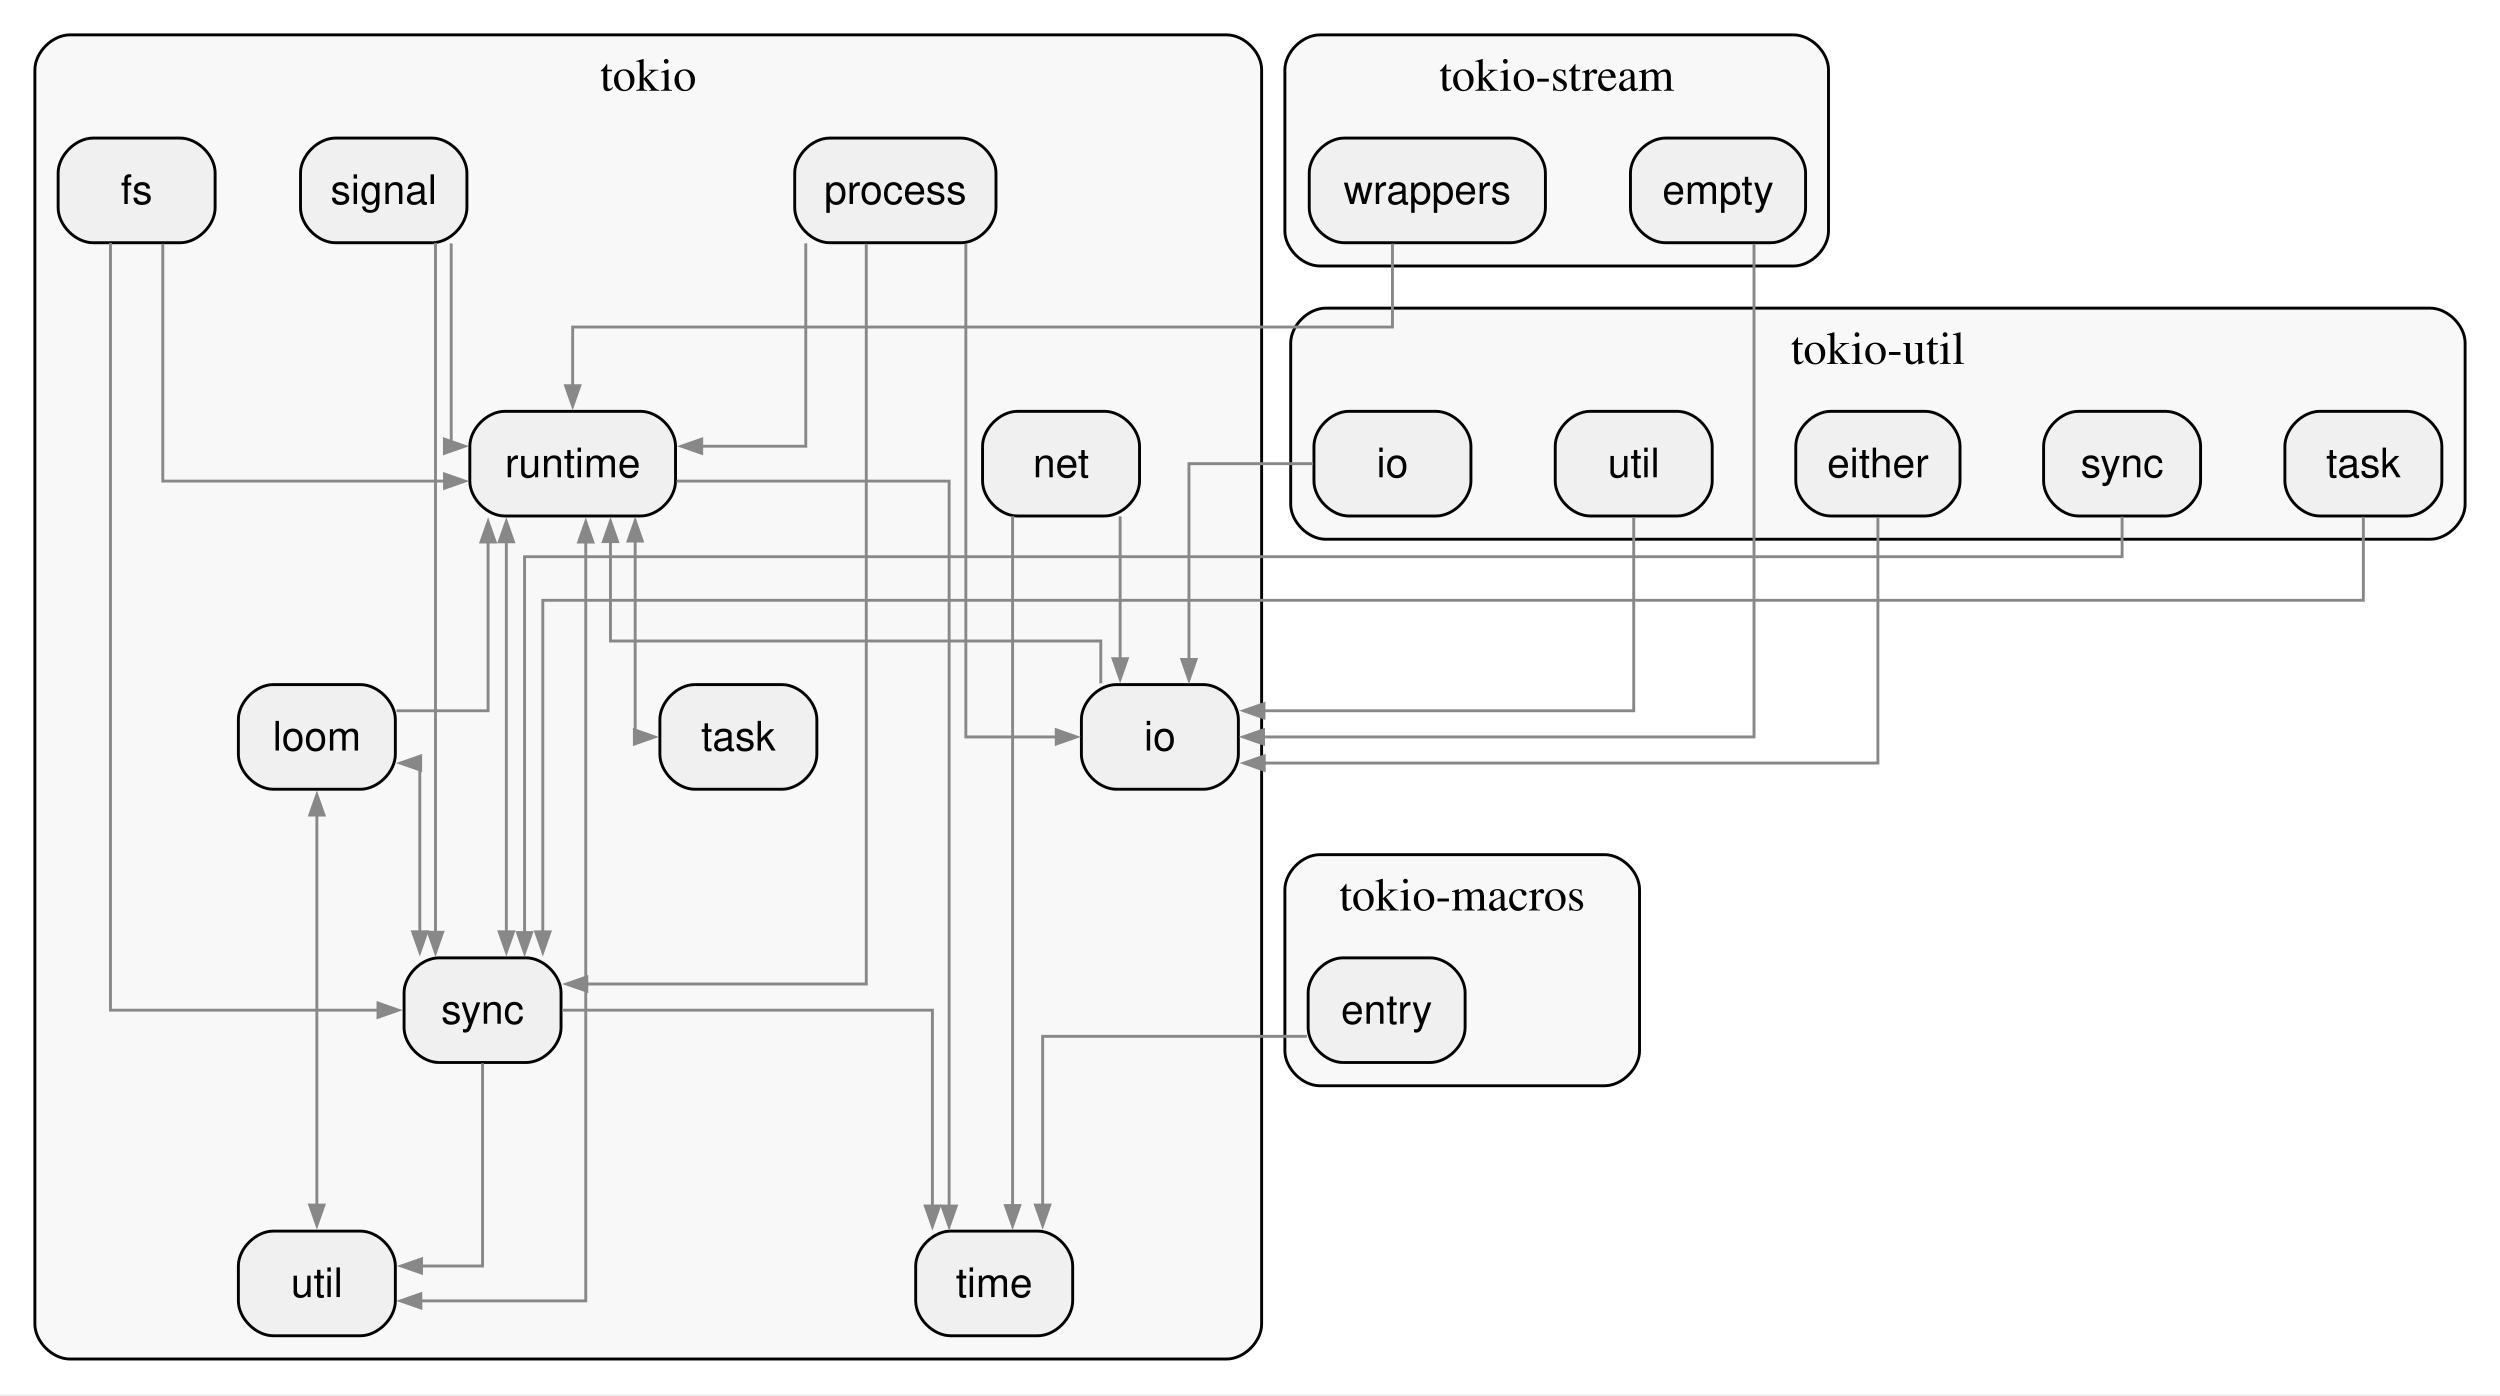
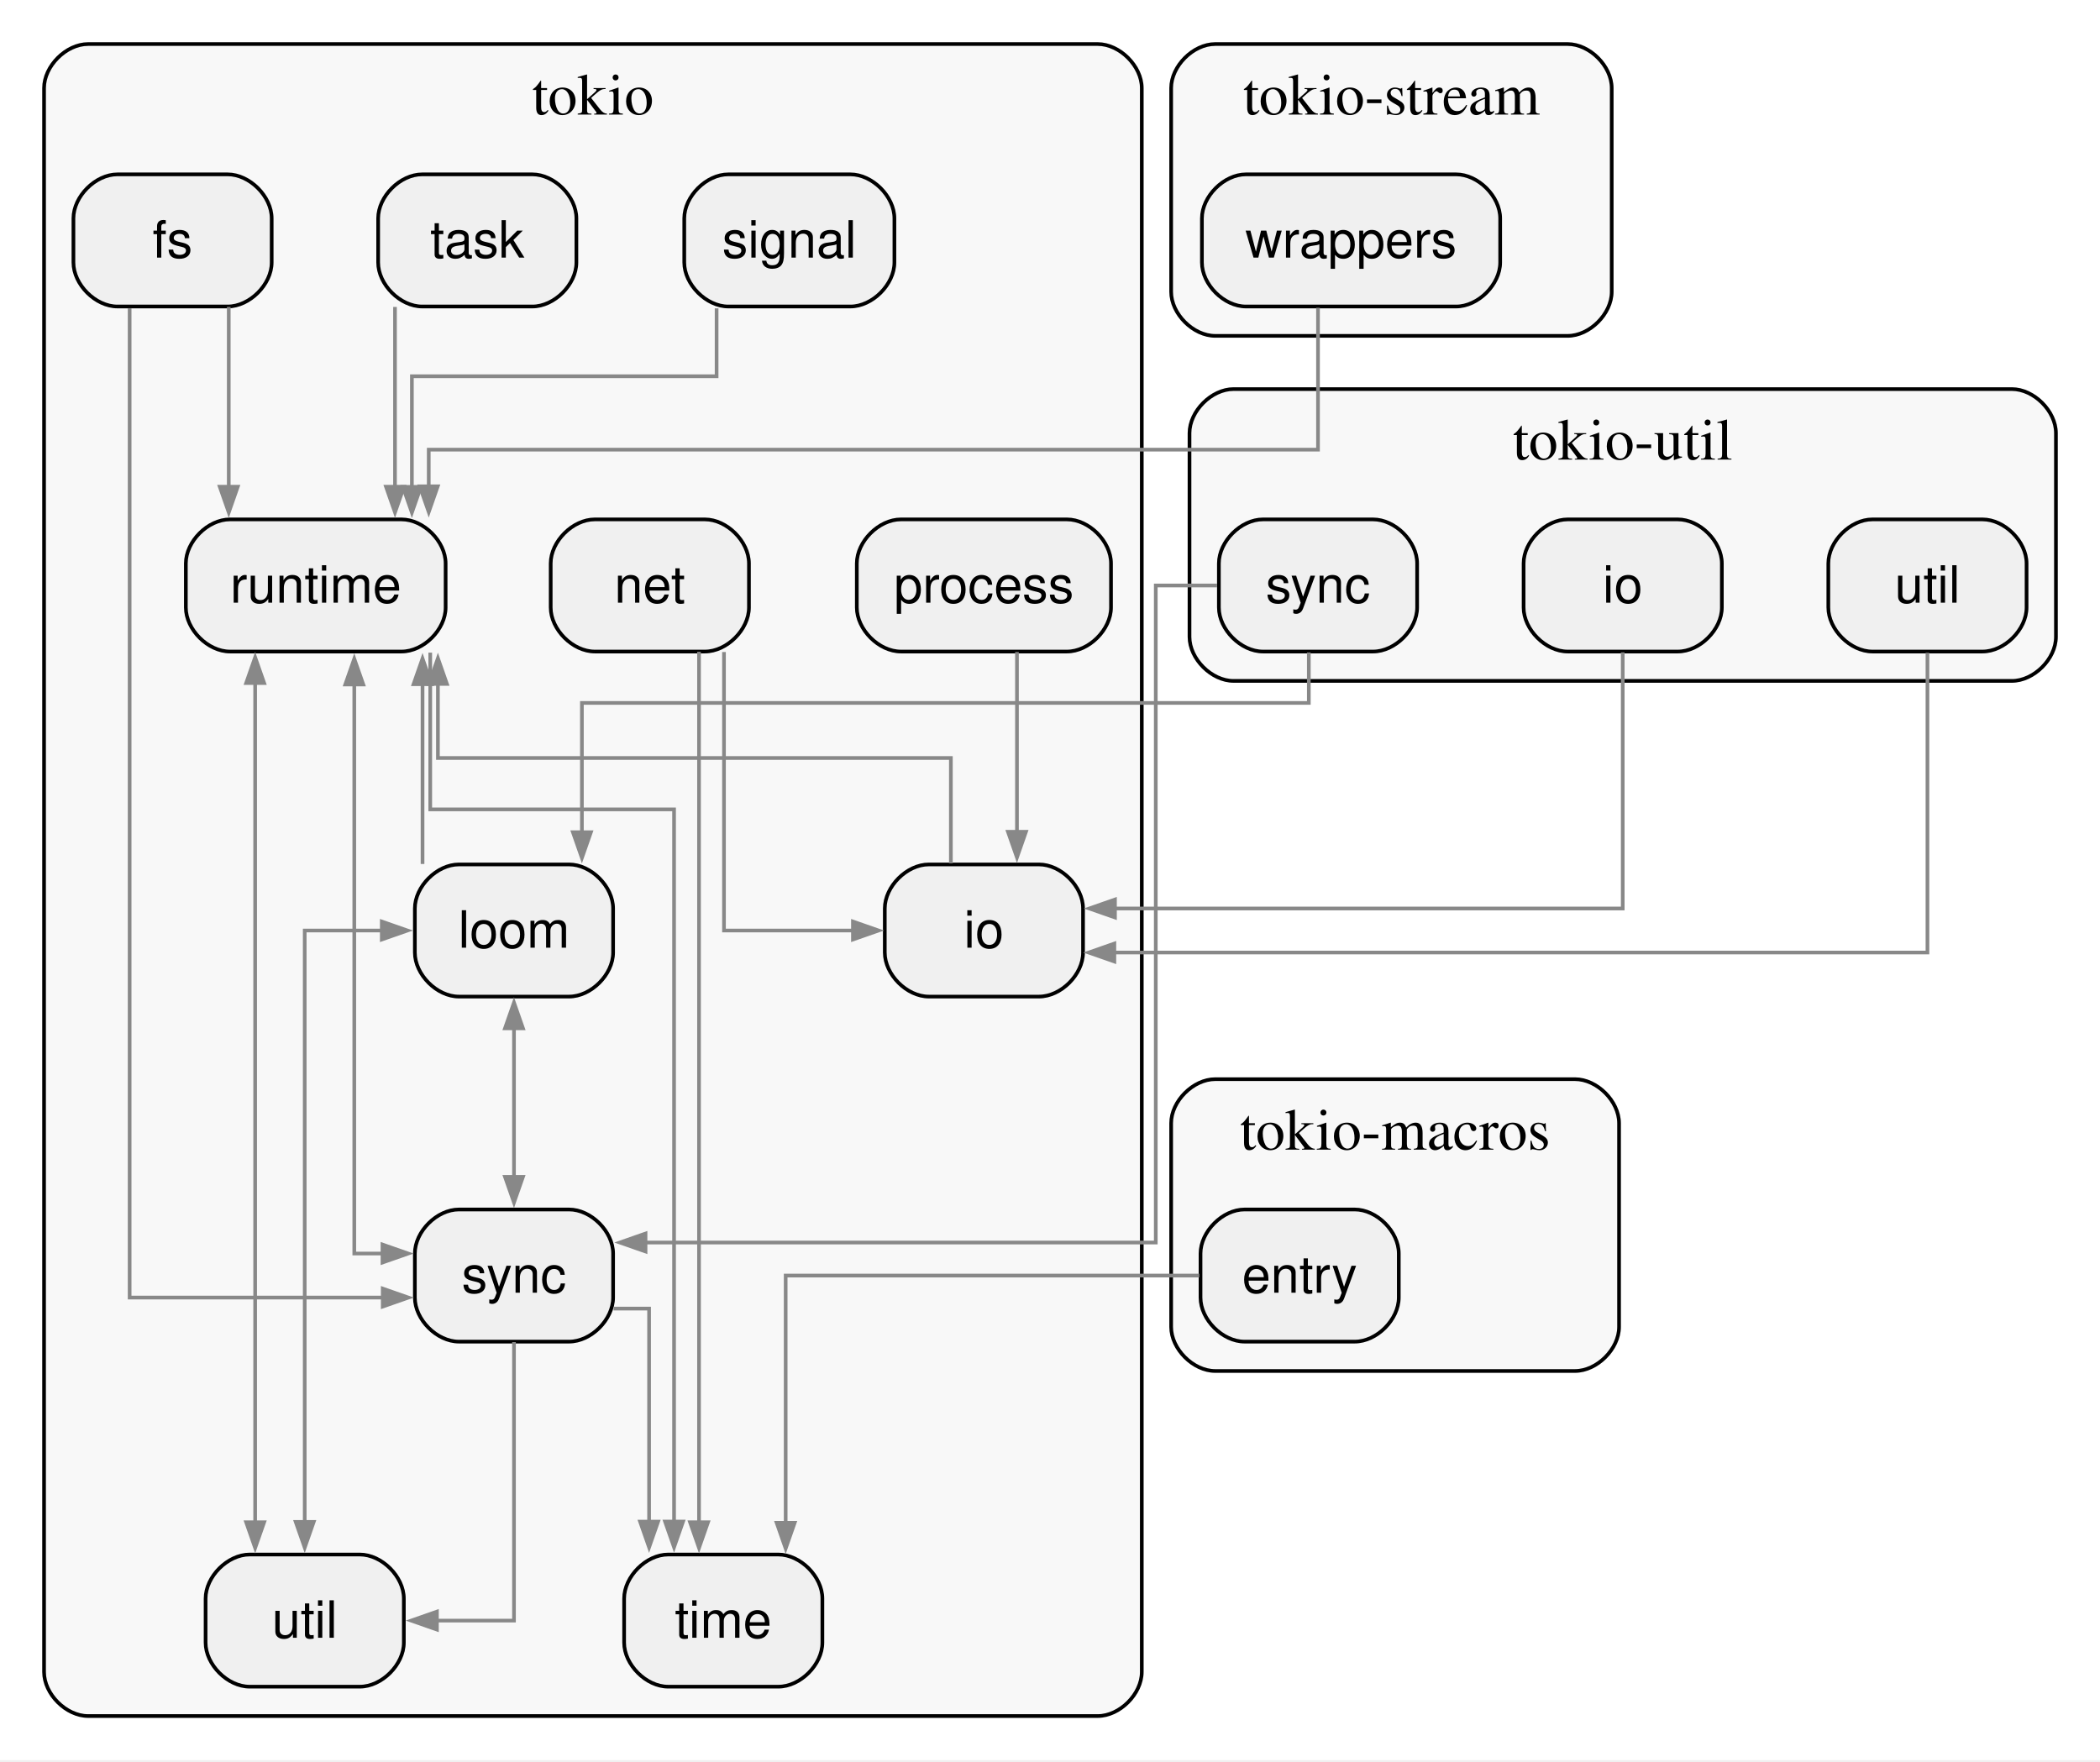
- <svg xmlns="http://www.w3.org/2000/svg" width="860pt" height="480pt" viewBox="0.00 0.00 860.00 480.00">
+ <svg xmlns="http://www.w3.org/2000/svg" width="572pt" height="480pt" viewBox="0.00 0.00 572.00 480.00">
  <g id="graph0" class="graph" transform="scale(1 1) rotate(0) translate(4 475.5)">
-     <polygon fill="white" stroke="none" points="-4,4 -4,-475.5 856,-475.5 856,4 -4,4" />
+     <polygon fill="white" stroke="none" points="-4,4 -4,-475.5 568,-475.5 568,4 -4,4" />
    <g id="clust1" class="cluster">
-       <path fill="#f8f8f8" stroke="black" d="M20,-8C20,-8 418,-8 418,-8 424,-8 430,-14 430,-20 430,-20 430,-451.5 430,-451.5 430,-457.5 424,-463.5 418,-463.5 418,-463.5 20,-463.5 20,-463.5 14,-463.5 8,-457.5 8,-451.5 8,-451.5 8,-20 8,-20 8,-14 14,-8 20,-8" />
-       <text xml:space="preserve" text-anchor="middle" x="219" y="-444.3" font-family="Times,serif" font-size="16.00">tokio</text>
+       <path fill="#f8f8f8" stroke="black" d="M20,-8C20,-8 295,-8 295,-8 301,-8 307,-14 307,-20 307,-20 307,-451.5 307,-451.5 307,-457.5 301,-463.5 295,-463.5 295,-463.5 20,-463.5 20,-463.5 14,-463.5 8,-457.5 8,-451.5 8,-451.5 8,-20 8,-20 8,-14 14,-8 20,-8" />
+       <text xml:space="preserve" text-anchor="middle" x="157.5" y="-444.3" font-family="Times,serif" font-size="16.00">tokio</text>
    </g>
    <g id="clust2" class="cluster">
-       <path fill="#f8f8f8" stroke="black" d="M450,-102C450,-102 548,-102 548,-102 554,-102 560,-108 560,-114 560,-114 560,-169.5 560,-169.5 560,-175.5 554,-181.5 548,-181.5 548,-181.5 450,-181.5 450,-181.5 444,-181.5 438,-175.5 438,-169.5 438,-169.5 438,-114 438,-114 438,-108 444,-102 450,-102" />
-       <text xml:space="preserve" text-anchor="middle" x="499" y="-162.3" font-family="Times,serif" font-size="16.00">tokio-macros</text>
+       <path fill="#f8f8f8" stroke="black" d="M327,-102C327,-102 425,-102 425,-102 431,-102 437,-108 437,-114 437,-114 437,-169.5 437,-169.5 437,-175.5 431,-181.5 425,-181.5 425,-181.5 327,-181.5 327,-181.5 321,-181.5 315,-175.5 315,-169.5 315,-169.5 315,-114 315,-114 315,-108 321,-102 327,-102" />
+       <text xml:space="preserve" text-anchor="middle" x="376" y="-162.3" font-family="Times,serif" font-size="16.00">tokio-macros</text>
    </g>
    <g id="clust3" class="cluster">
-       <path fill="#f8f8f8" stroke="black" d="M450,-384C450,-384 613,-384 613,-384 619,-384 625,-390 625,-396 625,-396 625,-451.5 625,-451.5 625,-457.5 619,-463.5 613,-463.5 613,-463.5 450,-463.5 450,-463.5 444,-463.5 438,-457.5 438,-451.5 438,-451.5 438,-396 438,-396 438,-390 444,-384 450,-384" />
-       <text xml:space="preserve" text-anchor="middle" x="531.5" y="-444.3" font-family="Times,serif" font-size="16.00">tokio-stream</text>
+       <path fill="#f8f8f8" stroke="black" d="M327,-384C327,-384 423,-384 423,-384 429,-384 435,-390 435,-396 435,-396 435,-451.5 435,-451.5 435,-457.5 429,-463.5 423,-463.5 423,-463.5 327,-463.5 327,-463.5 321,-463.5 315,-457.5 315,-451.5 315,-451.5 315,-396 315,-396 315,-390 321,-384 327,-384" />
+       <text xml:space="preserve" text-anchor="middle" x="375" y="-444.3" font-family="Times,serif" font-size="16.00">tokio-stream</text>
    </g>
    <g id="clust4" class="cluster">
-       <path fill="#f8f8f8" stroke="black" d="M452,-290C452,-290 832,-290 832,-290 838,-290 844,-296 844,-302 844,-302 844,-357.5 844,-357.5 844,-363.5 838,-369.5 832,-369.5 832,-369.5 452,-369.5 452,-369.5 446,-369.5 440,-363.5 440,-357.5 440,-357.5 440,-302 440,-302 440,-296 446,-290 452,-290" />
-       <text xml:space="preserve" text-anchor="middle" x="642" y="-350.3" font-family="Times,serif" font-size="16.00">tokio-util</text>
+       <path fill="#f8f8f8" stroke="black" d="M332,-290C332,-290 544,-290 544,-290 550,-290 556,-296 556,-302 556,-302 556,-357.5 556,-357.5 556,-363.5 550,-369.5 544,-369.5 544,-369.5 332,-369.5 332,-369.5 326,-369.5 320,-363.5 320,-357.5 320,-357.5 320,-302 320,-302 320,-296 326,-290 332,-290" />
+       <text xml:space="preserve" text-anchor="middle" x="438" y="-350.3" font-family="Times,serif" font-size="16.00">tokio-util</text>
    </g>
    <g id="node1" class="node">
      <path fill="#f0f0f0" stroke="black" d="M58,-428C58,-428 28,-428 28,-428 22,-428 16,-422 16,-416 16,-416 16,-404 16,-404 16,-398 22,-392 28,-392 28,-392 58,-392 58,-392 64,-392 70,-398 70,-404 70,-404 70,-416 70,-416 70,-422 64,-428 58,-428" />
      <text xml:space="preserve" text-anchor="middle" x="43" y="-405.32" font-family="Helvetica,sans-Serif" font-size="14.00">fs</text>
    </g>
    <g id="node6" class="node">
-       <path fill="#f0f0f0" stroke="black" d="M216.38,-334C216.38,-334 169.62,-334 169.62,-334 163.62,-334 157.62,-328 157.62,-322 157.62,-322 157.62,-310 157.62,-310 157.62,-304 163.62,-298 169.62,-298 169.62,-298 216.38,-298 216.38,-298 222.38,-298 228.38,-304 228.38,-310 228.38,-310 228.38,-322 228.38,-322 228.38,-328 222.38,-334 216.38,-334" />
-       <text xml:space="preserve" text-anchor="middle" x="193" y="-311.32" font-family="Helvetica,sans-Serif" font-size="14.00">runtime</text>
+       <path fill="#f0f0f0" stroke="black" d="M105.38,-334C105.38,-334 58.62,-334 58.62,-334 52.62,-334 46.62,-328 46.62,-322 46.62,-322 46.62,-310 46.62,-310 46.62,-304 52.62,-298 58.62,-298 58.62,-298 105.38,-298 105.38,-298 111.38,-298 117.38,-304 117.38,-310 117.38,-310 117.38,-322 117.38,-322 117.38,-328 111.38,-334 105.38,-334" />
+       <text xml:space="preserve" text-anchor="middle" x="82" y="-311.32" font-family="Helvetica,sans-Serif" font-size="14.00">runtime</text>
    </g>
    <g id="edge1" class="edge">
-       <path fill="none" stroke="#888888" d="M52,-391.66C52,-362.79 52,-310 52,-310 52,-310 148.91,-310 148.91,-310" />
-       <polygon fill="#888888" stroke="#888888" points="148.91,-312.45 155.91,-310 148.91,-307.55 148.91,-312.45" />
+       <path fill="none" stroke="#888888" d="M58.31,-391.88C58.31,-391.88 58.31,-342.9 58.31,-342.9" />
+       <polygon fill="#888888" stroke="#888888" points="60.76,-342.9 58.31,-335.9 55.86,-342.9 60.76,-342.9" />
    </g>
    <g id="node8" class="node">
-       <path fill="#f0f0f0" stroke="black" d="M177,-146C177,-146 147,-146 147,-146 141,-146 135,-140 135,-134 135,-134 135,-122 135,-122 135,-116 141,-110 147,-110 147,-110 177,-110 177,-110 183,-110 189,-116 189,-122 189,-122 189,-134 189,-134 189,-140 183,-146 177,-146" />
-       <text xml:space="preserve" text-anchor="middle" x="162" y="-123.33" font-family="Helvetica,sans-Serif" font-size="14.00">sync</text>
+       <path fill="#f0f0f0" stroke="black" d="M151,-146C151,-146 121,-146 121,-146 115,-146 109,-140 109,-134 109,-134 109,-122 109,-122 109,-116 115,-110 121,-110 121,-110 151,-110 151,-110 157,-110 163,-116 163,-122 163,-122 163,-134 163,-134 163,-140 157,-146 151,-146" />
+       <text xml:space="preserve" text-anchor="middle" x="136" y="-123.33" font-family="Helvetica,sans-Serif" font-size="14.00">sync</text>
    </g>
    <g id="edge2" class="edge">
-       <path fill="none" stroke="#888888" d="M34,-391.93C34,-329.69 34,-128 34,-128 34,-128 126.03,-128 126.03,-128" />
-       <polygon fill="#888888" stroke="#888888" points="126.03,-130.45 133.03,-128 126.03,-125.55 126.03,-130.45" />
+       <path fill="none" stroke="#888888" d="M31.31,-391.55C31.31,-327.98 31.31,-122 31.31,-122 31.31,-122 100.25,-122 100.25,-122" />
+       <polygon fill="#888888" stroke="#888888" points="100.25,-124.45 107.25,-122 100.25,-119.55 100.25,-124.45" />
    </g>
    <g id="node2" class="node">
-       <path fill="#f0f0f0" stroke="black" d="M410,-240C410,-240 380,-240 380,-240 374,-240 368,-234 368,-228 368,-228 368,-216 368,-216 368,-210 374,-204 380,-204 380,-204 410,-204 410,-204 416,-204 422,-210 422,-216 422,-216 422,-228 422,-228 422,-234 416,-240 410,-240" />
-       <text xml:space="preserve" text-anchor="middle" x="395" y="-217.32" font-family="Helvetica,sans-Serif" font-size="14.00">io</text>
+       <path fill="#f0f0f0" stroke="black" d="M279,-240C279,-240 249,-240 249,-240 243,-240 237,-234 237,-228 237,-228 237,-216 237,-216 237,-210 243,-204 249,-204 249,-204 279,-204 279,-204 285,-204 291,-210 291,-216 291,-216 291,-228 291,-228 291,-234 285,-240 279,-240" />
+       <text xml:space="preserve" text-anchor="middle" x="264" y="-217.32" font-family="Helvetica,sans-Serif" font-size="14.00">io</text>
    </g>
    <g id="edge3" class="edge">
-       <path fill="none" stroke="#888888" d="M374.67,-240.43C374.67,-247.99 374.67,-255 374.67,-255 374.67,-255 206,-255 206,-255 206,-255 206,-289.18 206,-289.18" />
-       <polygon fill="#888888" stroke="#888888" points="203.55,-289.18 206,-296.18 208.45,-289.18 203.55,-289.18" />
+       <path fill="none" stroke="#888888" d="M255,-240.31C255,-253.5 255,-269 255,-269 255,-269 115.28,-269 115.28,-269 115.28,-269 115.28,-289.18 115.28,-289.18" />
+       <polygon fill="#888888" stroke="#888888" points="112.83,-289.18 115.28,-296.18 117.73,-289.18 112.83,-289.18" />
    </g>
    <g id="node3" class="node">
-       <path fill="#f0f0f0" stroke="black" d="M120,-240C120,-240 90,-240 90,-240 84,-240 78,-234 78,-228 78,-228 78,-216 78,-216 78,-210 84,-204 90,-204 90,-204 120,-204 120,-204 126,-204 132,-210 132,-216 132,-216 132,-228 132,-228 132,-234 126,-240 120,-240" />
-       <text xml:space="preserve" text-anchor="middle" x="105" y="-217.32" font-family="Helvetica,sans-Serif" font-size="14.00">loom</text>
+       <path fill="#f0f0f0" stroke="black" d="M151,-240C151,-240 121,-240 121,-240 115,-240 109,-234 109,-228 109,-228 109,-216 109,-216 109,-210 115,-204 121,-204 121,-204 151,-204 151,-204 157,-204 163,-210 163,-216 163,-216 163,-228 163,-228 163,-234 157,-240 151,-240" />
+       <text xml:space="preserve" text-anchor="middle" x="136" y="-217.32" font-family="Helvetica,sans-Serif" font-size="14.00">loom</text>
    </g>
    <g id="edge4" class="edge">
-       <path fill="none" stroke="#888888" d="M132.38,-231C147.76,-231 163.9,-231 163.9,-231 163.9,-231 163.9,-289.04 163.9,-289.04" />
-       <polygon fill="#888888" stroke="#888888" points="161.45,-289.04 163.9,-296.04 166.35,-289.04 161.45,-289.04" />
+       <path fill="none" stroke="#888888" d="M111.09,-240.12C111.09,-240.12 111.09,-289.1 111.09,-289.1" />
+       <polygon fill="#888888" stroke="#888888" points="108.64,-289.1 111.09,-296.1 113.54,-289.1 108.64,-289.1" />
    </g>
    <g id="edge5" class="edge">
-       <path fill="none" stroke="#888888" d="M139.59,-213C139.59,-213 140.41,-213 140.41,-213 140.41,-213 140.41,-154.96 140.41,-154.96" />
-       <polygon fill="#888888" stroke="#888888" points="140.71,-210.55 133.71,-213 140.71,-215.45 140.71,-210.55" />
-       <polygon fill="#888888" stroke="#888888" points="142.86,-154.96 140.41,-147.96 137.96,-154.96 142.86,-154.96" />
+       <path fill="none" stroke="#888888" d="M136,-195.36C136,-195.36 136,-154.9 136,-154.9" />
+       <polygon fill="#888888" stroke="#888888" points="133.55,-195.36 136,-202.36 138.45,-195.36 133.55,-195.36" />
+       <polygon fill="#888888" stroke="#888888" points="138.45,-154.9 136,-147.9 133.55,-154.9 138.45,-154.9" />
    </g>
    <g id="node11" class="node">
-       <path fill="#f0f0f0" stroke="black" d="M120,-52C120,-52 90,-52 90,-52 84,-52 78,-46 78,-40 78,-40 78,-28 78,-28 78,-22 84,-16 90,-16 90,-16 120,-16 120,-16 126,-16 132,-22 132,-28 132,-28 132,-40 132,-40 132,-46 126,-52 120,-52" />
-       <text xml:space="preserve" text-anchor="middle" x="105" y="-29.32" font-family="Helvetica,sans-Serif" font-size="14.00">util</text>
+       <path fill="#f0f0f0" stroke="black" d="M94,-52C94,-52 64,-52 64,-52 58,-52 52,-46 52,-40 52,-40 52,-28 52,-28 52,-22 58,-16 64,-16 64,-16 94,-16 94,-16 100,-16 106,-22 106,-28 106,-28 106,-40 106,-40 106,-46 100,-52 94,-52" />
+       <text xml:space="preserve" text-anchor="middle" x="79" y="-29.32" font-family="Helvetica,sans-Serif" font-size="14.00">util</text>
    </g>
    <g id="edge6" class="edge">
-       <path fill="none" stroke="#888888" d="M105,-195.12C105,-195.12 105,-60.96 105,-60.96" />
-       <polygon fill="#888888" stroke="#888888" points="102.55,-195.12 105,-202.12 107.45,-195.12 102.55,-195.12" />
-       <polygon fill="#888888" stroke="#888888" points="107.45,-60.96 105,-53.96 102.55,-60.96 107.45,-60.96" />
+       <path fill="none" stroke="#888888" d="M99.99,-222C99.99,-222 79,-222 79,-222 79,-222 79,-60.88 79,-60.88" />
+       <polygon fill="#888888" stroke="#888888" points="99.99,-224.45 106.99,-222 99.99,-219.55 99.99,-224.45" />
+       <polygon fill="#888888" stroke="#888888" points="81.45,-60.88 79,-53.88 76.55,-60.88 81.45,-60.88" />
    </g>
    <g id="node4" class="node">
-       <path fill="#f0f0f0" stroke="black" d="M376,-334C376,-334 346,-334 346,-334 340,-334 334,-328 334,-322 334,-322 334,-310 334,-310 334,-304 340,-298 346,-298 346,-298 376,-298 376,-298 382,-298 388,-304 388,-310 388,-310 388,-322 388,-322 388,-328 382,-334 376,-334" />
-       <text xml:space="preserve" text-anchor="middle" x="361" y="-311.32" font-family="Helvetica,sans-Serif" font-size="14.00">net</text>
+       <path fill="#f0f0f0" stroke="black" d="M188,-334C188,-334 158,-334 158,-334 152,-334 146,-328 146,-322 146,-322 146,-310 146,-310 146,-304 152,-298 158,-298 158,-298 188,-298 188,-298 194,-298 200,-304 200,-310 200,-310 200,-322 200,-322 200,-328 194,-334 188,-334" />
+       <text xml:space="preserve" text-anchor="middle" x="173" y="-311.32" font-family="Helvetica,sans-Serif" font-size="14.00">net</text>
    </g>
    <g id="edge8" class="edge">
-       <path fill="none" stroke="#888888" d="M381.33,-297.88C381.33,-297.88 381.33,-248.9 381.33,-248.9" />
-       <polygon fill="#888888" stroke="#888888" points="383.78,-248.9 381.33,-241.9 378.88,-248.9 383.78,-248.9" />
+       <path fill="none" stroke="#888888" d="M193.2,-297.88C193.2,-270.56 193.2,-222 193.2,-222 193.2,-222 228.32,-222 228.32,-222" />
+       <polygon fill="#888888" stroke="#888888" points="228.32,-224.45 235.32,-222 228.32,-219.55 228.32,-224.45" />
    </g>
    <g id="node10" class="node">
-       <path fill="#f0f0f0" stroke="black" d="M353,-52C353,-52 323,-52 323,-52 317,-52 311,-46 311,-40 311,-40 311,-28 311,-28 311,-22 317,-16 323,-16 323,-16 353,-16 353,-16 359,-16 365,-22 365,-28 365,-28 365,-40 365,-40 365,-46 359,-52 353,-52" />
-       <text xml:space="preserve" text-anchor="middle" x="338" y="-29.32" font-family="Helvetica,sans-Serif" font-size="14.00">time</text>
+       <path fill="#f0f0f0" stroke="black" d="M208,-52C208,-52 178,-52 178,-52 172,-52 166,-46 166,-40 166,-40 166,-28 166,-28 166,-22 172,-16 178,-16 178,-16 208,-16 208,-16 214,-16 220,-22 220,-28 220,-28 220,-40 220,-40 220,-46 214,-52 208,-52" />
+       <text xml:space="preserve" text-anchor="middle" x="193" y="-29.32" font-family="Helvetica,sans-Serif" font-size="14.00">time</text>
    </g>
    <g id="edge9" class="edge">
-       <path fill="none" stroke="#888888" d="M344.33,-297.93C344.33,-297.93 344.33,-60.8 344.33,-60.8" />
-       <polygon fill="#888888" stroke="#888888" points="346.78,-60.8 344.33,-53.8 341.88,-60.8 346.78,-60.8" />
+       <path fill="none" stroke="#888888" d="M186.4,-297.93C186.4,-297.93 186.4,-60.8 186.4,-60.8" />
+       <polygon fill="#888888" stroke="#888888" points="188.85,-60.8 186.4,-53.8 183.95,-60.8 188.85,-60.8" />
    </g>
    <g id="node5" class="node">
-       <path fill="#f0f0f0" stroke="black" d="M326.62,-428C326.62,-428 281.38,-428 281.38,-428 275.38,-428 269.38,-422 269.38,-416 269.38,-416 269.38,-404 269.38,-404 269.38,-398 275.38,-392 281.38,-392 281.38,-392 326.62,-392 326.62,-392 332.62,-392 338.62,-398 338.62,-404 338.62,-404 338.62,-416 338.62,-416 338.62,-422 332.62,-428 326.62,-428" />
-       <text xml:space="preserve" text-anchor="middle" x="304" y="-405.32" font-family="Helvetica,sans-Serif" font-size="14.00">process</text>
+       <path fill="#f0f0f0" stroke="black" d="M286.62,-334C286.62,-334 241.38,-334 241.38,-334 235.38,-334 229.38,-328 229.38,-322 229.38,-322 229.38,-310 229.38,-310 229.38,-304 235.38,-298 241.38,-298 241.38,-298 286.62,-298 286.62,-298 292.62,-298 298.62,-304 298.62,-310 298.62,-310 298.62,-322 298.62,-322 298.62,-328 292.62,-334 286.62,-334" />
+       <text xml:space="preserve" text-anchor="middle" x="264" y="-311.32" font-family="Helvetica,sans-Serif" font-size="14.00">process</text>
    </g>
    <g id="edge10" class="edge">
-       <path fill="none" stroke="#888888" d="M328.25,-391.63C328.25,-344.33 328.25,-222 328.25,-222 328.25,-222 359.34,-222 359.34,-222" />
-       <polygon fill="#888888" stroke="#888888" points="359.34,-224.45 366.34,-222 359.34,-219.55 359.34,-224.45" />
+       <path fill="none" stroke="#888888" d="M273,-297.88C273,-297.88 273,-248.9 273,-248.9" />
+       <polygon fill="#888888" stroke="#888888" points="275.45,-248.9 273,-241.9 270.55,-248.9 275.45,-248.9" />
    </g>
-     <g id="edge11" class="edge">
-       <path fill="none" stroke="#888888" d="M273.19,-391.77C273.19,-365.99 273.19,-322 273.19,-322 273.19,-322 237.39,-322 237.39,-322" />
-       <polygon fill="#888888" stroke="#888888" points="237.39,-319.55 230.39,-322 237.39,-324.45 237.39,-319.55" />
+     <g id="edge13" class="edge">
+       <path fill="none" stroke="#888888" d="M92.5,-289.03C92.5,-289.03 92.5,-134 92.5,-134 92.5,-134 100.18,-134 100.18,-134" />
+       <polygon fill="#888888" stroke="#888888" points="90.05,-289.03 92.5,-296.03 94.95,-289.03 90.05,-289.03" />
+       <polygon fill="#888888" stroke="#888888" points="100.18,-136.45 107.18,-134 100.18,-131.55 100.18,-136.45" />
    </g>
-     <g id="edge12" class="edge">
-       <path fill="none" stroke="#888888" d="M294,-391.66C294,-330.45 294,-137 294,-137 294,-137 197.86,-137 197.86,-137" />
-       <polygon fill="#888888" stroke="#888888" points="197.86,-134.55 190.86,-137 197.86,-139.45 197.86,-134.55" />
+     <g id="edge14" class="edge">
+       <path fill="none" stroke="#888888" d="M113.19,-297.7C113.19,-279.73 113.19,-255 113.19,-255 113.19,-255 179.6,-255 179.6,-255 179.6,-255 179.6,-60.98 179.6,-60.98" />
+       <polygon fill="#888888" stroke="#888888" points="182.05,-60.98 179.6,-53.98 177.15,-60.98 182.05,-60.98" />
    </g>
    <g id="edge15" class="edge">
-       <path fill="none" stroke="#888888" d="M170.18,-289.12C170.18,-289.12 170.18,-154.96 170.18,-154.96" />
-       <polygon fill="#888888" stroke="#888888" points="167.73,-289.12 170.18,-296.12 172.63,-289.12 167.73,-289.12" />
-       <polygon fill="#888888" stroke="#888888" points="172.63,-154.96 170.18,-147.96 167.73,-154.96 172.63,-154.96" />
+       <path fill="none" stroke="#888888" d="M65.5,-289.42C65.5,-289.42 65.5,-60.8 65.5,-60.8" />
+       <polygon fill="#888888" stroke="#888888" points="63.05,-289.42 65.5,-296.42 67.95,-289.42 63.05,-289.42" />
+       <polygon fill="#888888" stroke="#888888" points="67.95,-60.8 65.5,-53.8 63.05,-60.8 67.95,-60.8" />
+     </g>
+     <g id="node7" class="node">
+       <path fill="#f0f0f0" stroke="black" d="M227.62,-428C227.62,-428 194.38,-428 194.38,-428 188.38,-428 182.38,-422 182.38,-416 182.38,-416 182.38,-404 182.38,-404 182.38,-398 188.38,-392 194.38,-392 194.38,-392 227.62,-392 227.62,-392 233.62,-392 239.62,-398 239.62,-404 239.62,-404 239.62,-416 239.62,-416 239.62,-422 233.62,-428 227.62,-428" />
+       <text xml:space="preserve" text-anchor="middle" x="211" y="-405.32" font-family="Helvetica,sans-Serif" font-size="14.00">signal</text>
+     </g>
+     <g id="edge16" class="edge">
+       <path fill="none" stroke="#888888" d="M191.19,-391.5C191.19,-382.25 191.19,-373 191.19,-373 191.19,-373 108.19,-373 108.19,-373 108.19,-373 108.19,-342.86 108.19,-342.86" />
+       <polygon fill="#888888" stroke="#888888" points="110.64,-342.86 108.19,-335.86 105.74,-342.86 110.64,-342.86" />
+     </g>
+     <g id="edge20" class="edge">
+       <path fill="none" stroke="#888888" d="M163.13,-119C168.65,-119 172.8,-119 172.8,-119 172.8,-119 172.8,-60.96 172.8,-60.96" />
+       <polygon fill="#888888" stroke="#888888" points="175.25,-60.96 172.8,-53.96 170.35,-60.96 175.25,-60.96" />
+     </g>
+     <g id="edge21" class="edge">
+       <path fill="none" stroke="#888888" d="M136,-109.88C136,-82.56 136,-34 136,-34 136,-34 115.01,-34 115.01,-34" />
+       <polygon fill="#888888" stroke="#888888" points="115.01,-31.55 108.01,-34 115.01,-36.45 115.01,-31.55" />
    </g>
    <g id="node9" class="node">
-       <path fill="#f0f0f0" stroke="black" d="M265,-240C265,-240 235,-240 235,-240 229,-240 223,-234 223,-228 223,-228 223,-216 223,-216 223,-210 229,-204 235,-204 235,-204 265,-204 265,-204 271,-204 277,-210 277,-216 277,-216 277,-228 277,-228 277,-234 271,-240 265,-240" />
-       <text xml:space="preserve" text-anchor="middle" x="250" y="-217.32" font-family="Helvetica,sans-Serif" font-size="14.00">task</text>
+       <path fill="#f0f0f0" stroke="black" d="M141,-428C141,-428 111,-428 111,-428 105,-428 99,-422 99,-416 99,-416 99,-404 99,-404 99,-398 105,-392 111,-392 111,-392 141,-392 141,-392 147,-392 153,-398 153,-404 153,-404 153,-416 153,-416 153,-422 147,-428 141,-428" />
+       <text xml:space="preserve" text-anchor="middle" x="126" y="-405.32" font-family="Helvetica,sans-Serif" font-size="14.00">task</text>
    </g>
-     <g id="edge16" class="edge">
-       <path fill="none" stroke="#888888" d="M214.5,-289.36C214.5,-289.36 214.5,-222 214.5,-222 214.5,-222 215.32,-222 215.32,-222" />
-       <polygon fill="#888888" stroke="#888888" points="212.05,-289.36 214.5,-296.36 216.95,-289.36 212.05,-289.36" />
-       <polygon fill="#888888" stroke="#888888" points="214.22,-224.45 221.22,-222 214.22,-219.55 214.22,-224.45" />
+     <g id="edge22" class="edge">
+       <path fill="none" stroke="#888888" d="M103.59,-391.88C103.59,-391.88 103.59,-342.9 103.59,-342.9" />
+       <polygon fill="#888888" stroke="#888888" points="106.04,-342.9 103.59,-335.9 101.14,-342.9 106.04,-342.9" />
+     </g>
+     <g id="node12" class="node">
+       <path fill="#f0f0f0" stroke="black" d="M365,-146C365,-146 335,-146 335,-146 329,-146 323,-140 323,-134 323,-134 323,-122 323,-122 323,-116 329,-110 335,-110 335,-110 365,-110 365,-110 371,-110 377,-116 377,-122 377,-122 377,-134 377,-134 377,-140 371,-146 365,-146" />
+       <text xml:space="preserve" text-anchor="middle" x="350" y="-123.33" font-family="Helvetica,sans-Serif" font-size="14.00">entry</text>
+     </g>
+     <g id="edge7" class="edge">
+       <path fill="none" stroke="#888888" d="M322.67,-128C281.93,-128 210,-128 210,-128 210,-128 210,-60.64 210,-60.64" />
+       <polygon fill="#888888" stroke="#888888" points="212.45,-60.64 210,-53.64 207.55,-60.64 212.45,-60.64" />
+     </g>
+     <g id="node13" class="node">
+       <path fill="#f0f0f0" stroke="black" d="M392.62,-428C392.62,-428 335.38,-428 335.38,-428 329.38,-428 323.38,-422 323.38,-416 323.38,-416 323.38,-404 323.38,-404 323.38,-398 329.38,-392 335.38,-392 335.38,-392 392.62,-392 392.62,-392 398.62,-392 404.62,-398 404.62,-404 404.62,-404 404.62,-416 404.62,-416 404.62,-422 398.62,-428 392.62,-428" />
+       <text xml:space="preserve" text-anchor="middle" x="364" y="-405.32" font-family="Helvetica,sans-Serif" font-size="14.00">wrappers</text>
    </g>
    <g id="edge17" class="edge">
-       <path fill="none" stroke="#888888" d="M228.73,-310C267.06,-310 322.5,-310 322.5,-310 322.5,-310 322.5,-60.62 322.5,-60.62" />
-       <polygon fill="#888888" stroke="#888888" points="324.95,-60.62 322.5,-53.62 320.05,-60.62 324.95,-60.62" />
+       <path fill="none" stroke="#888888" d="M355,-391.65C355,-374.99 355,-353 355,-353 355,-353 112.78,-353 112.78,-353 112.78,-353 112.78,-343.01 112.78,-343.01" />
+       <polygon fill="#888888" stroke="#888888" points="115.23,-343.01 112.78,-336.01 110.33,-343.01 115.23,-343.01" />
    </g>
-     <g id="edge18" class="edge">
-       <path fill="none" stroke="#888888" d="M197.5,-289.03C197.5,-289.03 197.5,-28 197.5,-28 197.5,-28 140.77,-28 140.77,-28" />
-       <polygon fill="#888888" stroke="#888888" points="195.05,-289.03 197.5,-296.03 199.95,-289.03 195.05,-289.03" />
-       <polygon fill="#888888" stroke="#888888" points="140.77,-25.55 133.77,-28 140.77,-30.45 140.77,-25.55" />
-     </g>
-     <g id="node7" class="node">
-       <path fill="#f0f0f0" stroke="black" d="M144.62,-428C144.62,-428 111.38,-428 111.38,-428 105.38,-428 99.38,-422 99.38,-416 99.38,-416 99.38,-404 99.38,-404 99.38,-398 105.38,-392 111.38,-392 111.38,-392 144.62,-392 144.62,-392 150.62,-392 156.62,-398 156.62,-404 156.62,-404 156.62,-416 156.62,-416 156.62,-422 150.62,-428 144.62,-428" />
-       <text xml:space="preserve" text-anchor="middle" x="128" y="-405.32" font-family="Helvetica,sans-Serif" font-size="14.00">signal</text>
-     </g>
-     <g id="edge19" class="edge">
-       <path fill="none" stroke="#888888" d="M151.22,-391.77C151.22,-365.99 151.22,-322 151.22,-322 151.22,-322 151.84,-322 151.84,-322" />
-       <polygon fill="#888888" stroke="#888888" points="148.87,-324.45 155.87,-322 148.87,-319.55 148.87,-324.45" />
-     </g>
-     <g id="edge20" class="edge">
-       <path fill="none" stroke="#888888" d="M145.81,-391.93C145.81,-391.93 145.81,-154.8 145.81,-154.8" />
-       <polygon fill="#888888" stroke="#888888" points="148.26,-154.8 145.81,-147.8 143.36,-154.8 148.26,-154.8" />
+     <g id="node14" class="node">
+       <path fill="#f0f0f0" stroke="black" d="M453,-334C453,-334 423,-334 423,-334 417,-334 411,-328 411,-322 411,-322 411,-310 411,-310 411,-304 417,-298 423,-298 423,-298 453,-298 453,-298 459,-298 465,-304 465,-310 465,-310 465,-322 465,-322 465,-328 459,-334 453,-334" />
+       <text xml:space="preserve" text-anchor="middle" x="438" y="-311.32" font-family="Helvetica,sans-Serif" font-size="14.00">io</text>
    </g>
    <g id="edge25" class="edge">
-       <path fill="none" stroke="#888888" d="M189.31,-128C233.74,-128 316.75,-128 316.75,-128 316.75,-128 316.75,-60.64 316.75,-60.64" />
-       <polygon fill="#888888" stroke="#888888" points="319.2,-60.64 316.75,-53.64 314.3,-60.64 319.2,-60.64" />
+       <path fill="none" stroke="#888888" d="M438,-297.77C438,-271.99 438,-228 438,-228 438,-228 299.7,-228 299.7,-228" />
+       <polygon fill="#888888" stroke="#888888" points="299.7,-225.55 292.7,-228 299.7,-230.45 299.7,-225.55" />
+     </g>
+     <g id="node15" class="node">
+       <path fill="#f0f0f0" stroke="black" d="M370,-334C370,-334 340,-334 340,-334 334,-334 328,-328 328,-322 328,-322 328,-310 328,-310 328,-304 334,-298 340,-298 340,-298 370,-298 370,-298 376,-298 382,-304 382,-310 382,-310 382,-322 382,-322 382,-328 376,-334 370,-334" />
+       <text xml:space="preserve" text-anchor="middle" x="355" y="-311.32" font-family="Helvetica,sans-Serif" font-size="14.00">sync</text>
    </g>
    <g id="edge26" class="edge">
-       <path fill="none" stroke="#888888" d="M162,-109.77C162,-83.99 162,-40 162,-40 162,-40 141.01,-40 141.01,-40" />
-       <polygon fill="#888888" stroke="#888888" points="141.01,-37.55 134.01,-40 141.01,-42.45 141.01,-37.55" />
+       <path fill="none" stroke="#888888" d="M352.5,-297.76C352.5,-290.57 352.5,-284 352.5,-284 352.5,-284 154.5,-284 154.5,-284 154.5,-284 154.5,-248.78 154.5,-248.78" />
+       <polygon fill="#888888" stroke="#888888" points="156.95,-248.78 154.5,-241.78 152.05,-248.78 156.95,-248.78" />
    </g>
-     <g id="node12" class="node">
-       <path fill="#f0f0f0" stroke="black" d="M488,-146C488,-146 458,-146 458,-146 452,-146 446,-140 446,-134 446,-134 446,-122 446,-122 446,-116 452,-110 458,-110 458,-110 488,-110 488,-110 494,-110 500,-116 500,-122 500,-122 500,-134 500,-134 500,-140 494,-146 488,-146" />
-       <text xml:space="preserve" text-anchor="middle" x="473" y="-123.33" font-family="Helvetica,sans-Serif" font-size="14.00">entry</text>
-     </g>
-     <g id="edge7" class="edge">
-       <path fill="none" stroke="#888888" d="M445.55,-119C410.6,-119 354.67,-119 354.67,-119 354.67,-119 354.67,-60.96 354.67,-60.96" />
-       <polygon fill="#888888" stroke="#888888" points="357.12,-60.96 354.67,-53.96 352.22,-60.96 357.12,-60.96" />
-     </g>
-     <g id="node13" class="node">
-       <path fill="#f0f0f0" stroke="black" d="M605.12,-428C605.12,-428 568.88,-428 568.88,-428 562.88,-428 556.88,-422 556.88,-416 556.88,-416 556.88,-404 556.88,-404 556.88,-398 562.88,-392 568.88,-392 568.88,-392 605.12,-392 605.12,-392 611.12,-392 617.12,-398 617.12,-404 617.12,-404 617.12,-416 617.12,-416 617.12,-422 611.12,-428 605.12,-428" />
-       <text xml:space="preserve" text-anchor="middle" x="587" y="-405.32" font-family="Helvetica,sans-Serif" font-size="14.00">empty</text>
-     </g>
-     <g id="edge21" class="edge">
-       <path fill="none" stroke="#888888" d="M599.38,-391.63C599.38,-344.33 599.38,-222 599.38,-222 599.38,-222 430.65,-222 430.65,-222" />
-       <polygon fill="#888888" stroke="#888888" points="430.65,-219.55 423.65,-222 430.65,-224.45 430.65,-219.55" />
-     </g>
-     <g id="node14" class="node">
-       <path fill="#f0f0f0" stroke="black" d="M515.62,-428C515.62,-428 458.38,-428 458.38,-428 452.38,-428 446.38,-422 446.38,-416 446.38,-416 446.38,-404 446.38,-404 446.38,-398 452.38,-392 458.38,-392 458.38,-392 515.62,-392 515.62,-392 521.62,-392 527.62,-398 527.62,-404 527.62,-404 527.62,-416 527.62,-416 527.62,-422 521.62,-428 515.62,-428" />
-       <text xml:space="preserve" text-anchor="middle" x="487" y="-405.32" font-family="Helvetica,sans-Serif" font-size="14.00">wrappers</text>
-     </g>
-     <g id="edge22" class="edge">
-       <path fill="none" stroke="#888888" d="M475,-391.69C475,-378.5 475,-363 475,-363 475,-363 193,-363 193,-363 193,-363 193,-342.82 193,-342.82" />
-       <polygon fill="#888888" stroke="#888888" points="195.45,-342.82 193,-335.82 190.55,-342.82 195.45,-342.82" />
-     </g>
-     <g id="node15" class="node">
-       <path fill="#f0f0f0" stroke="black" d="M658.25,-334C658.25,-334 625.75,-334 625.75,-334 619.75,-334 613.75,-328 613.75,-322 613.75,-322 613.75,-310 613.75,-310 613.75,-304 619.75,-298 625.75,-298 625.75,-298 658.25,-298 658.25,-298 664.25,-298 670.25,-304 670.25,-310 670.25,-310 670.25,-322 670.25,-322 670.25,-328 664.25,-334 658.25,-334" />
-       <text xml:space="preserve" text-anchor="middle" x="642" y="-311.32" font-family="Helvetica,sans-Serif" font-size="14.00">either</text>
-     </g>
-     <g id="edge30" class="edge">
-       <path fill="none" stroke="#888888" d="M642,-297.59C642,-267.96 642,-213 642,-213 642,-213 430.89,-213 430.89,-213" />
-       <polygon fill="#888888" stroke="#888888" points="430.89,-210.55 423.89,-213 430.89,-215.45 430.89,-210.55" />
+     <g id="edge27" class="edge">
+       <path fill="none" stroke="#888888" d="M327.52,-316C318.53,-316 310.81,-316 310.81,-316 310.81,-316 310.81,-137 310.81,-137 310.81,-137 171.83,-137 171.83,-137" />
+       <polygon fill="#888888" stroke="#888888" points="171.83,-134.55 164.83,-137 171.83,-139.45 171.83,-134.55" />
    </g>
    <g id="node16" class="node">
-       <path fill="#f0f0f0" stroke="black" d="M490,-334C490,-334 460,-334 460,-334 454,-334 448,-328 448,-322 448,-322 448,-310 448,-310 448,-304 454,-298 460,-298 460,-298 490,-298 490,-298 496,-298 502,-304 502,-310 502,-310 502,-322 502,-322 502,-328 496,-334 490,-334" />
-       <text xml:space="preserve" text-anchor="middle" x="475" y="-311.32" font-family="Helvetica,sans-Serif" font-size="14.00">io</text>
+       <path fill="#f0f0f0" stroke="black" d="M536,-334C536,-334 506,-334 506,-334 500,-334 494,-328 494,-322 494,-322 494,-310 494,-310 494,-304 500,-298 506,-298 506,-298 536,-298 536,-298 542,-298 548,-304 548,-310 548,-310 548,-322 548,-322 548,-328 542,-334 536,-334" />
+       <text xml:space="preserve" text-anchor="middle" x="521" y="-311.32" font-family="Helvetica,sans-Serif" font-size="14.00">util</text>
    </g>
-     <g id="edge31" class="edge">
-       <path fill="none" stroke="#888888" d="M447.74,-316C428.08,-316 405,-316 405,-316 405,-316 405,-248.64 405,-248.64" />
-       <polygon fill="#888888" stroke="#888888" points="407.45,-248.64 405,-241.64 402.55,-248.64 407.45,-248.64" />
-     </g>
-     <g id="node17" class="node">
-       <path fill="#f0f0f0" stroke="black" d="M741,-334C741,-334 711,-334 711,-334 705,-334 699,-328 699,-322 699,-322 699,-310 699,-310 699,-304 705,-298 711,-298 711,-298 741,-298 741,-298 747,-298 753,-304 753,-310 753,-310 753,-322 753,-322 753,-328 747,-334 741,-334" />
-       <text xml:space="preserve" text-anchor="middle" x="726" y="-311.32" font-family="Helvetica,sans-Serif" font-size="14.00">sync</text>
-     </g>
-     <g id="edge32" class="edge">
-       <path fill="none" stroke="#888888" d="M726,-297.76C726,-290.57 726,-284 726,-284 726,-284 176.45,-284 176.45,-284 176.45,-284 176.45,-154.71 176.45,-154.71" />
-       <polygon fill="#888888" stroke="#888888" points="178.9,-154.71 176.45,-147.71 174,-154.71 178.9,-154.71" />
-     </g>
-     <g id="node18" class="node">
-       <path fill="#f0f0f0" stroke="black" d="M824,-334C824,-334 794,-334 794,-334 788,-334 782,-328 782,-322 782,-322 782,-310 782,-310 782,-304 788,-298 794,-298 794,-298 824,-298 824,-298 830,-298 836,-304 836,-310 836,-310 836,-322 836,-322 836,-328 830,-334 824,-334" />
-       <text xml:space="preserve" text-anchor="middle" x="809" y="-311.32" font-family="Helvetica,sans-Serif" font-size="14.00">task</text>
-     </g>
-     <g id="edge33" class="edge">
-       <path fill="none" stroke="#888888" d="M809,-297.69C809,-284.5 809,-269 809,-269 809,-269 182.72,-269 182.72,-269 182.72,-269 182.72,-154.95 182.72,-154.95" />
-       <polygon fill="#888888" stroke="#888888" points="185.18,-154.95 182.73,-147.95 180.28,-154.95 185.18,-154.95" />
-     </g>
-     <g id="node19" class="node">
-       <path fill="#f0f0f0" stroke="black" d="M573,-334C573,-334 543,-334 543,-334 537,-334 531,-328 531,-322 531,-322 531,-310 531,-310 531,-304 537,-298 543,-298 543,-298 573,-298 573,-298 579,-298 585,-304 585,-310 585,-310 585,-322 585,-322 585,-328 579,-334 573,-334" />
-       <text xml:space="preserve" text-anchor="middle" x="558" y="-311.32" font-family="Helvetica,sans-Serif" font-size="14.00">util</text>
-     </g>
-     <g id="edge34" class="edge">
-       <path fill="none" stroke="#888888" d="M558,-297.56C558,-272.56 558,-231 558,-231 558,-231 430.8,-231 430.8,-231" />
-       <polygon fill="#888888" stroke="#888888" points="430.8,-228.55 423.8,-231 430.8,-233.45 430.8,-228.55" />
+     <g id="edge28" class="edge">
+       <path fill="none" stroke="#888888" d="M521,-297.66C521,-268.79 521,-216 521,-216 521,-216 299.53,-216 299.53,-216" />
+       <polygon fill="#888888" stroke="#888888" points="299.53,-213.55 292.53,-216 299.53,-218.45 299.53,-213.55" />
    </g>
  </g>
</svg>
